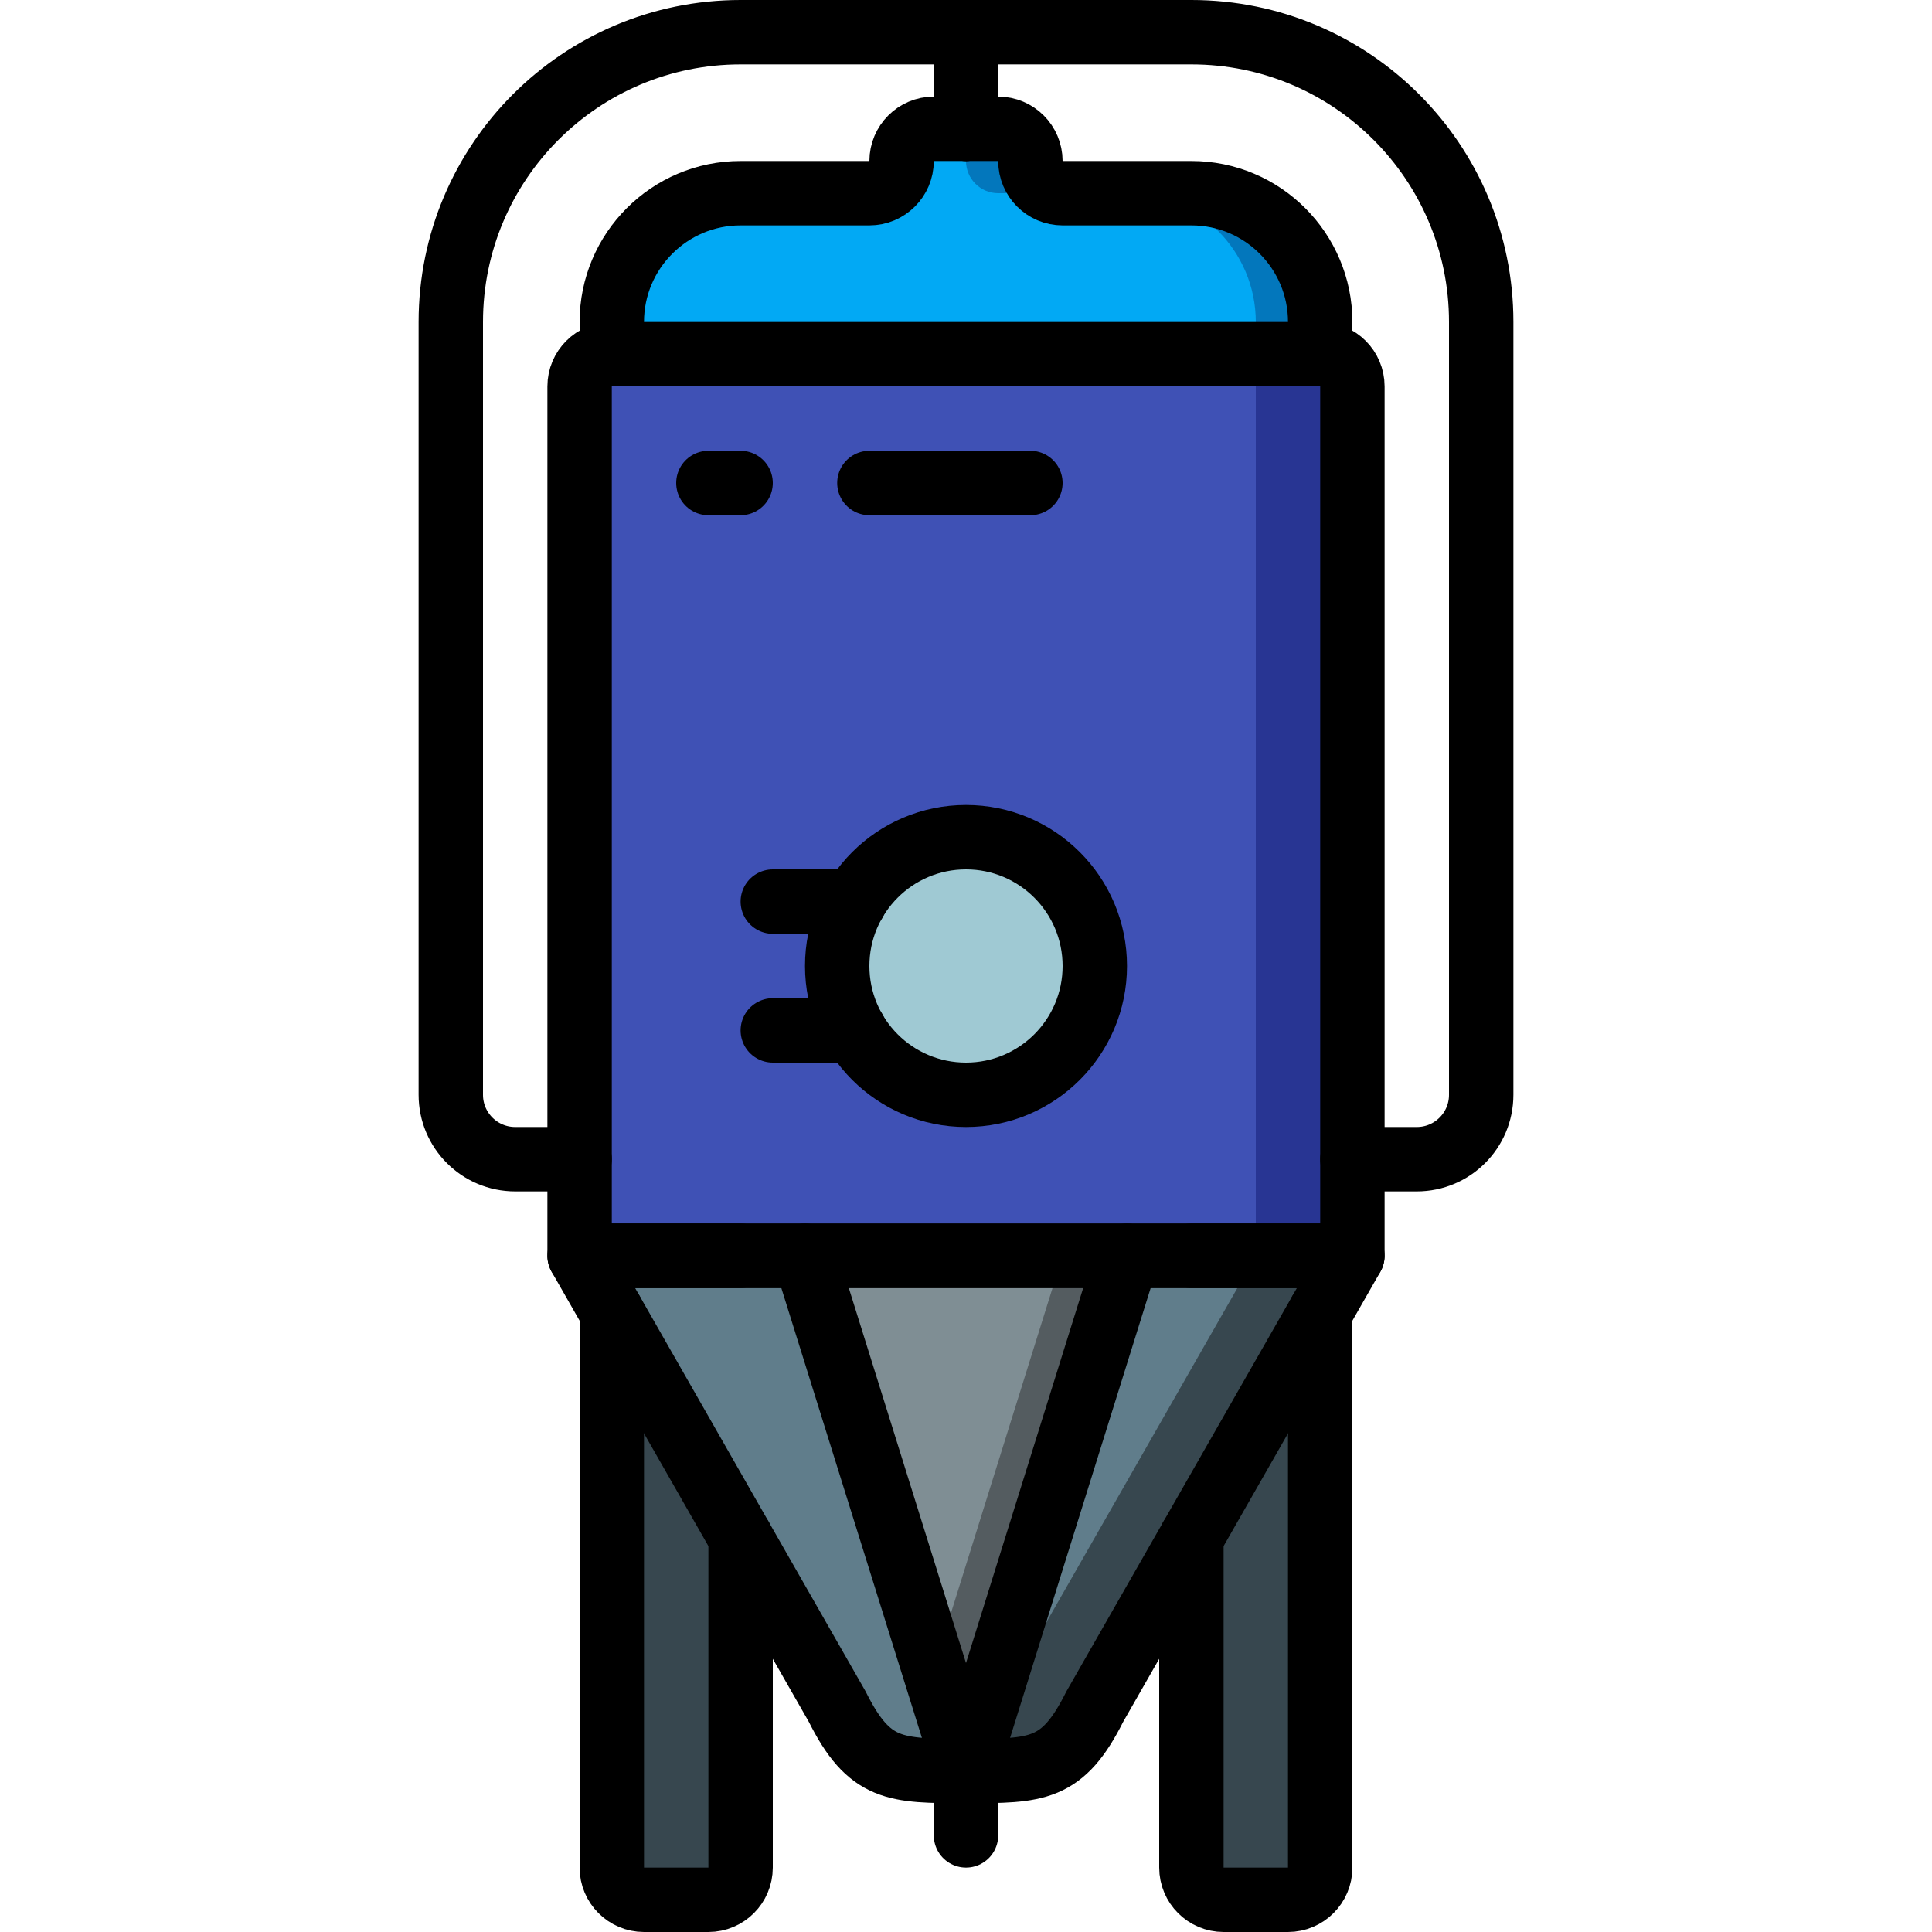
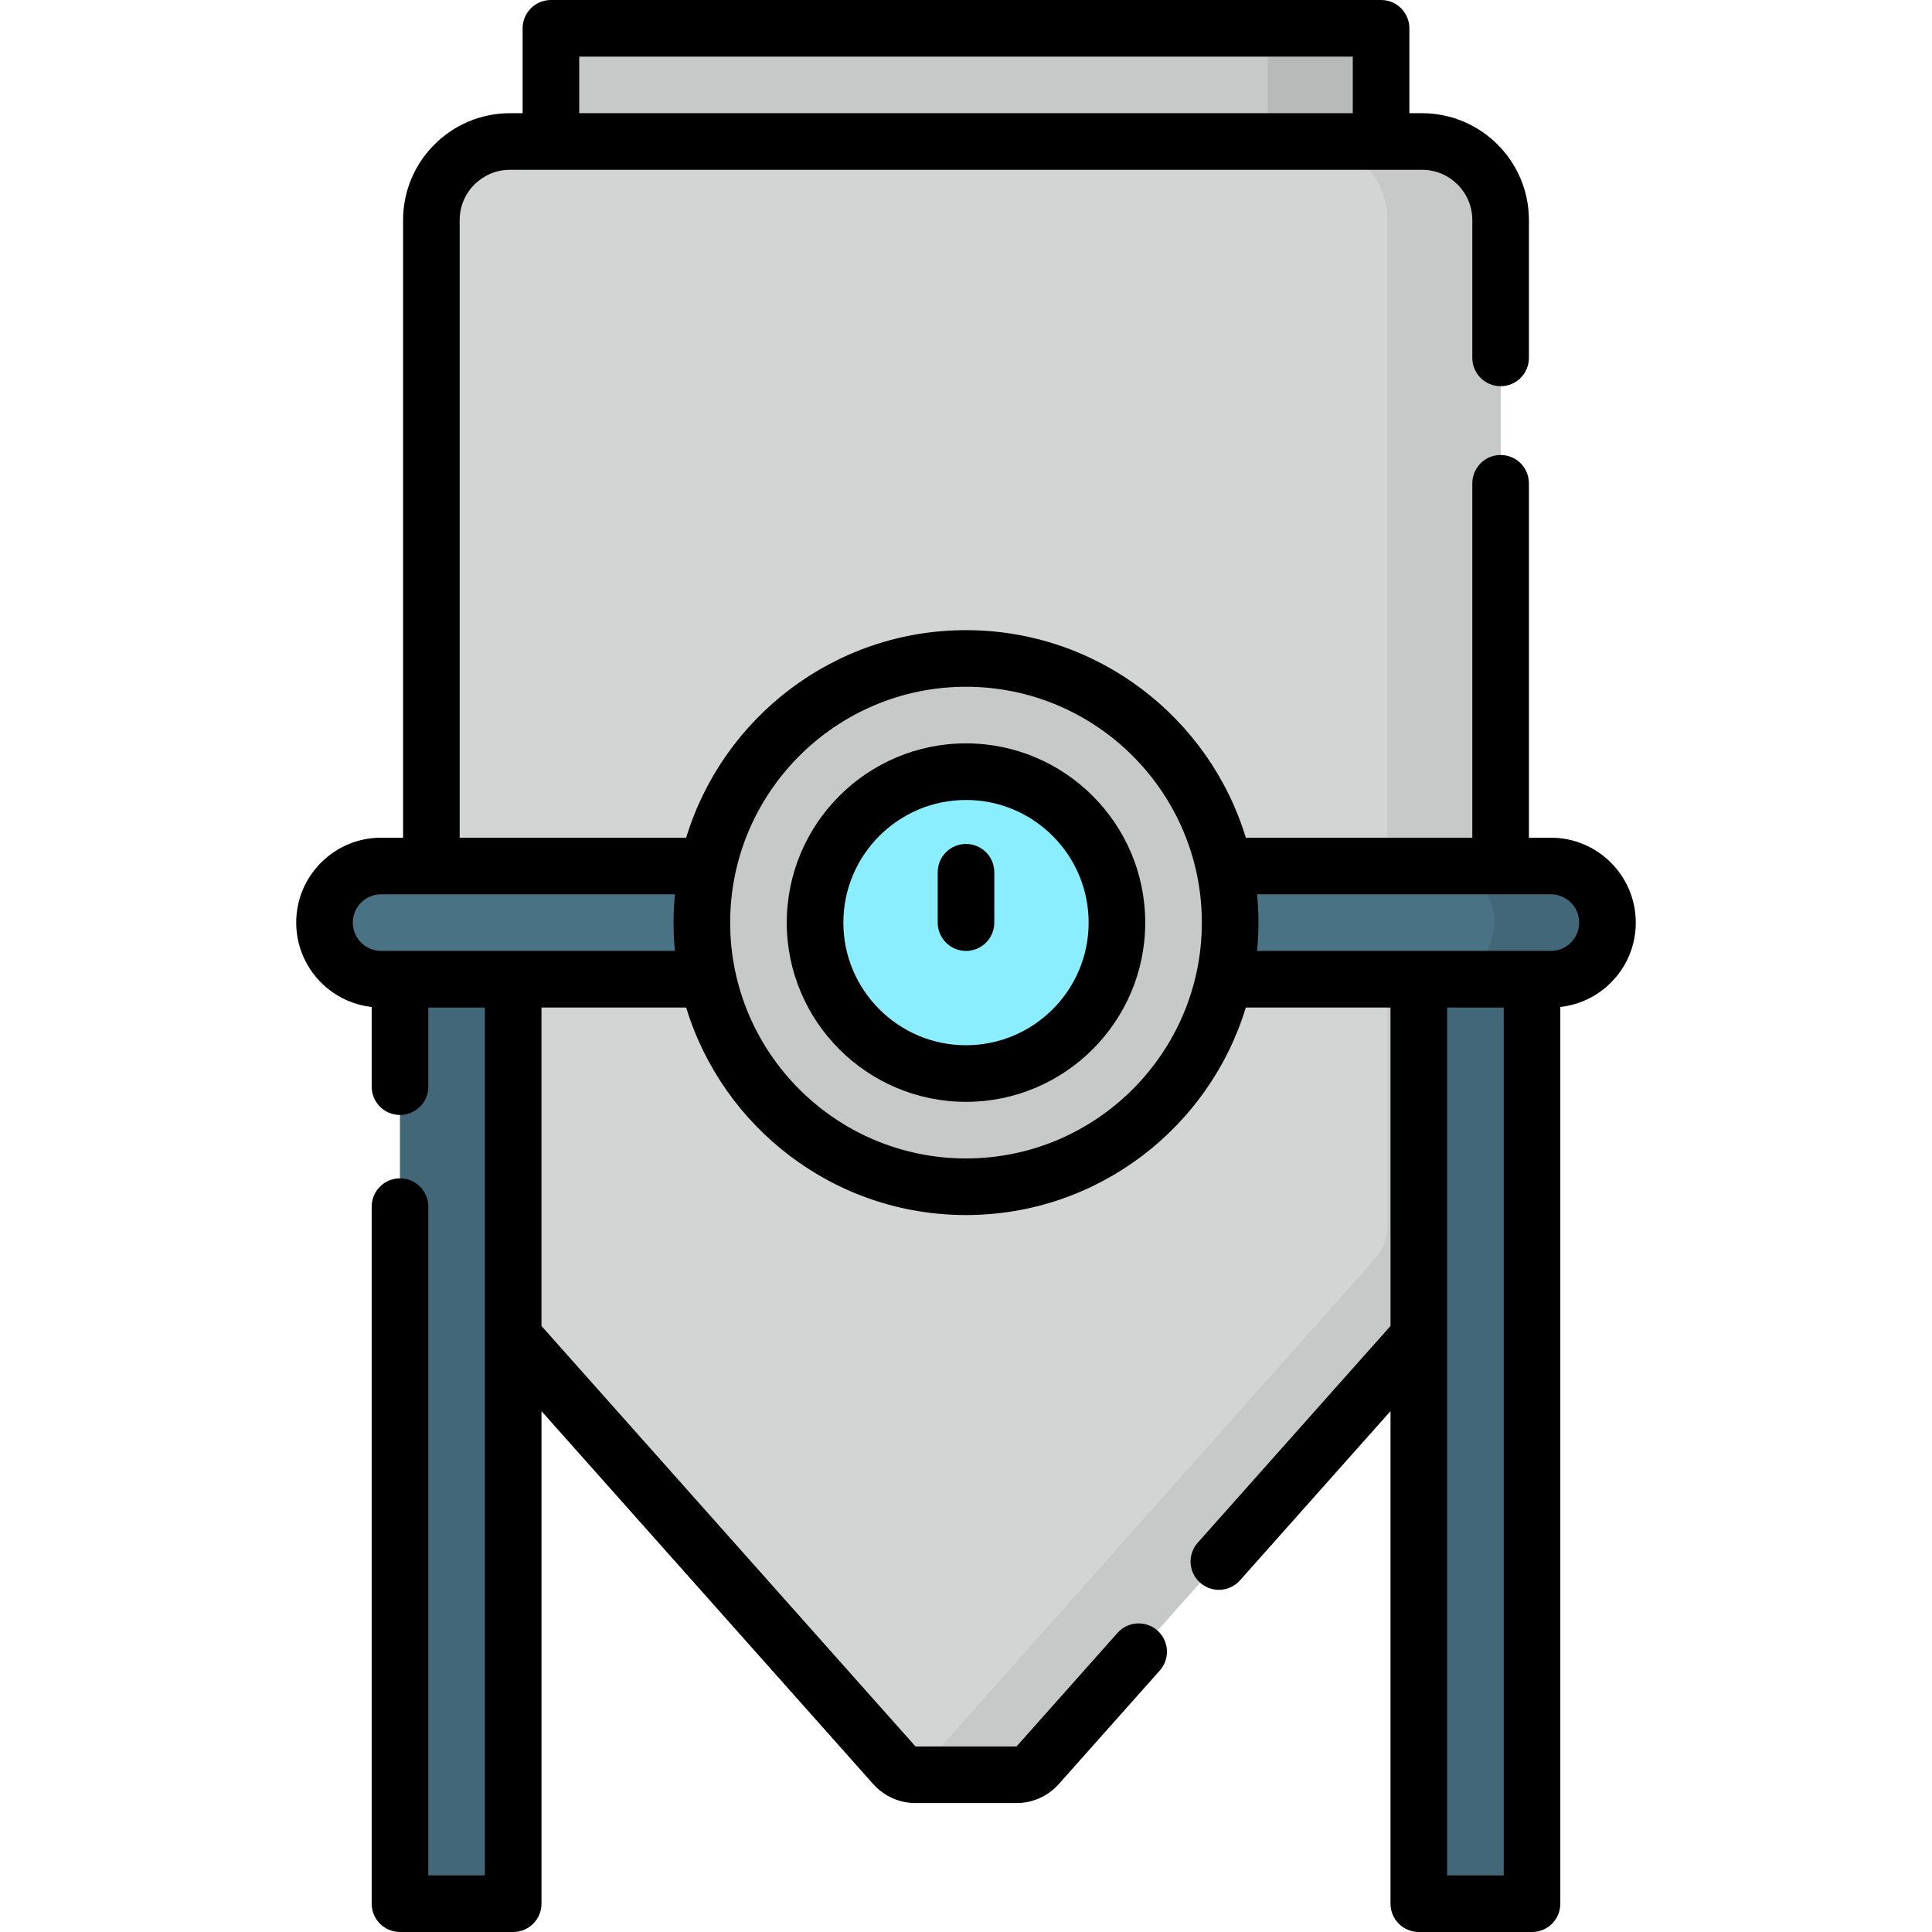
- <svg xmlns="http://www.w3.org/2000/svg" width="512" height="512" viewBox="0 0 34 60" version="1.1">
-   <defs />
-   <g id="Page-1" stroke="none" stroke-width="1" fill="none" fill-rule="evenodd">
-     <g id="005---Fermenting-Tank" transform="translate(1, 1)">
-       <path d="M27,9 L27,12 L5,12 L5,9 C5,6.791 6.791,5 9,5 L13,5 C13.552,5 14,4.552 14,4 C14,3.448 14.448,3 15,3 L17,3 C17.552,3 18,3.448 18,4 C18,4.552 18.448,5 19,5 L23,5 C25.209,5 27,6.791 27,9 Z" id="Shape" fill="#0377BC" fill-rule="nonzero" />
-       <path d="M25,9 L25,12 L5,12 L5,9 C5,6.791 6.791,5 9,5 L13,5 C13.552,5 14,4.552 14,4 C14,3.448 14.448,3 15,3 C15.552,3 16,3.448 16,4 C16,4.552 16.448,5 17,5 L21,5 C23.209,5 25,6.791 25,9 Z" id="Shape" fill="#02A9F4" fill-rule="nonzero" />
-       <path d="M28,11 L28,38 L16,43 L14.5,42.38 L4,38 L4,11 C4,10.448 4.448,10 5,10 L27,10 C27.552,10 28,10.448 28,11 Z" id="Shape" fill="#283593" fill-rule="nonzero" />
-       <path d="M25,11 L25,38 L14.5,42.38 L4,38 L4,11 C4,10.448 4.448,10 5,10 L24,10 C24.552,10 25,10.448 25,11 Z" id="Shape" fill="#3F51B5" fill-rule="nonzero" />
-       <circle id="Oval" fill="#9FC9D3" fill-rule="nonzero" cx="16" cy="29" r="4" />
-       <path d="M27,39.75 L27,57 C27,57.552 26.552,58 26,58 L24,58 C23.448,58 23,57.552 23,57 L23,46.75 L9,46.75 L9,57 C9,57.552 8.552,58 8,58 L6,58 C5.448,58 5,57.552 5,57 L5,39.75 L27,39.75 Z" id="Shape" fill="#37474F" fill-rule="nonzero" />
-       <path d="M28,38 L20,52 C19,54 18.21,54 16,54 C15.41,54 14.92,54 14.5,53.96 C13.35,53.86 12.73,53.47 12,52 L4,38 L28,38 Z" id="Shape" fill="#37474F" fill-rule="nonzero" />
-       <path d="M25,38 L17,52 C16.27,53.47 15.65,53.86 14.5,53.96 C13.35,53.86 12.73,53.47 12,52 L4,38 L25,38 Z" id="Shape" fill="#607D8B" fill-rule="nonzero" />
-       <polygon id="Shape" fill="#545C60" fill-rule="nonzero" points="21 38 16 54 15 50.8 11 38" />
-       <polygon id="Shape" fill="#7F8E94" fill-rule="nonzero" points="19 38 15 50.8 11 38" />
-       <path d="M5,10 L27,10 C27.552,10 28,10.448 28,11 L28,38 L4,38 L4,11 C4,10.448 4.448,10 5,10 Z" id="Shape" stroke="#000000" stroke-width="2" stroke-linecap="round" stroke-linejoin="round" />
-       <path d="M9,38 L5,38" id="Shape" stroke="#000000" stroke-width="2" stroke-linecap="round" stroke-linejoin="round" />
-       <path d="M9,46.75 L9,57 C9,57.552 8.552,58 8,58 L6,58 C5.448,58 5,57.552 5,57 L5,39.75" id="Shape" stroke="#000000" stroke-width="2" stroke-linecap="round" stroke-linejoin="round" />
-       <path d="M27,38 L23,38" id="Shape" stroke="#000000" stroke-width="2" stroke-linecap="round" stroke-linejoin="round" />
-       <path d="M27,39.75 L27,57 C27,57.552 26.552,58 26,58 L24,58 C23.448,58 23,57.552 23,57 L23,46.75" id="Shape" stroke="#000000" stroke-width="2" stroke-linecap="round" stroke-linejoin="round" />
-       <path d="M16,56 L16,54" id="Shape" stroke="#000000" stroke-width="2" stroke-linecap="round" stroke-linejoin="round" />
-       <path d="M4,35 L2,35 C0.895,35 0,34.105 0,33 L0,9 C-1.77635684e-15,4.029 4.029,8.8817842e-16 9,0 L16,0 L16,3" id="Shape" stroke="#000000" stroke-width="2" stroke-linecap="round" stroke-linejoin="round" />
-       <path d="M28,35 L30,35 C31.105,35 32,34.105 32,33 L32,9 C32,4.029 27.971,2.22044605e-16 23,0 L16,0 L16,3" id="Shape" stroke="#000000" stroke-width="2" stroke-linecap="round" stroke-linejoin="round" />
-       <path d="M5,10 L5,9 C5,6.791 6.791,5 9,5 L13,5 C13.552,5 14,4.552 14,4 C14,3.448 14.448,3 15,3 L17,3 C17.552,3 18,3.448 18,4 C18,4.552 18.448,5 19,5 L23,5 C25.209,5 27,6.791 27,9 L27,10" id="Shape" stroke="#000000" stroke-width="2" stroke-linecap="round" stroke-linejoin="round" />
-       <circle id="Oval" stroke="#000000" stroke-width="2" stroke-linecap="round" stroke-linejoin="round" cx="16" cy="29" r="4" />
-       <path d="M12.54,27 L10,27" id="Shape" stroke="#000000" stroke-width="2" stroke-linecap="round" stroke-linejoin="round" />
-       <path d="M12.54,31 L10,31" id="Shape" stroke="#000000" stroke-width="2" stroke-linecap="round" stroke-linejoin="round" />
-       <path d="M8,14 L9,14" id="Shape" stroke="#000000" stroke-width="2" stroke-linecap="round" stroke-linejoin="round" />
-       <path d="M13,14 L18,14" id="Shape" stroke="#000000" stroke-width="2" stroke-linecap="round" stroke-linejoin="round" />
-       <path d="M20,52 L28,38 L4,38 L12,52 C13,54 13.79,54 16,54 C18.21,54 19,54 20,52 Z" id="Shape" stroke="#000000" stroke-width="2" stroke-linecap="round" stroke-linejoin="round" />
-       <polyline id="Shape" stroke="#000000" stroke-width="2" stroke-linecap="round" stroke-linejoin="round" points="11 38 16 54 21 38" />
+ <svg xmlns="http://www.w3.org/2000/svg" id="Layer_1" enable-background="new 0 0 512 512" height="512" viewBox="0 0 512 512" width="512">
+   <g>
+     <path d="m274.984 467.819 119.393-134.23c2.126-2.39 3.3-5.477 3.3-8.675v-266.6c0-11.496-9.319-20.815-20.815-20.815h-241.724c-11.496 0-20.815 9.319-20.815 20.815v266.6c0 3.198 1.174 6.285 3.3 8.675l119.393 134.23c1.421 1.597 3.457 2.511 5.594 2.511h26.78c2.137 0 4.173-.914 5.594-2.511z" fill="#d2d5d4" />
+     <path d="m376.862 37.5h-30c11.496 0 20.815 9.319 20.815 20.815v266.6c0 3.198-1.174 6.285-3.3 8.675l-119.393 134.229c-1.057 1.189-2.456 1.998-3.984 2.334.525.115 1.064.177 1.61.177h26.78c2.138 0 4.173-.914 5.594-2.511l119.393-134.229c2.125-2.39 3.3-5.477 3.3-8.675v-266.6c-.001-11.496-9.32-20.815-20.815-20.815z" fill="#c7c9c8" />
+     <path d="m411 259.5h-310c-8.284 0-15-6.716-15-15 0-8.284 6.716-15 15-15h310c8.284 0 15 6.716 15 15 0 8.284-6.716 15-15 15z" fill="#497285" />
+     <path d="m411 229.5h-30c8.284 0 15 6.716 15 15s-6.716 15-15 15h30c8.284 0 15-6.716 15-15s-6.716-15-15-15z" fill="#426778" />
+     <g fill="#426778">
+       <path d="m106 259.5h30v245h-30z" />
+       <path d="m376 259.5h30v245h-30z" />
+     </g>
+     <path d="m146 7.5h220v30h-220z" fill="#c7c9c8" />
+     <path d="m336 7.5h30v30h-30z" fill="#b8bab9" />
+     <circle cx="256" cy="244.5" fill="#c7c9c8" r="70" />
+     <circle cx="256" cy="244.5" fill="#8aeeff" r="40" />
+     <g>
+       <path d="m433.5 244.5c0-12.406-10.094-22.5-22.5-22.5h-5.82v-93.923c0-4.143-3.357-7.5-7.5-7.5s-7.5 3.357-7.5 7.5v93.923h-60.022c-9.665-31.793-39.248-55-74.158-55s-64.493 23.207-74.158 55h-60.022v-163.69c0-7.339 5.975-13.31 13.319-13.31h241.721c7.345 0 13.319 5.971 13.319 13.31v36.536c0 4.143 3.357 7.5 7.5 7.5s7.5-3.357 7.5-7.5v-36.536c0-15.61-12.704-28.31-28.319-28.31h-3.36v-22.5c0-4.143-3.357-7.5-7.5-7.5h-220c-4.143 0-7.5 3.357-7.5 7.5v22.5h-3.36c-15.615 0-28.319 12.699-28.319 28.31v163.69h-5.821c-6.018 0-11.669 2.347-15.893 6.587-4.261 4.244-6.607 9.896-6.607 15.913 0 11.561 8.766 21.11 20 22.358v21.117c0 4.143 3.357 7.5 7.5 7.5s7.5-3.357 7.5-7.5v-20.975h15v230h-15v-177.23c0-4.143-3.357-7.5-7.5-7.5s-7.5 3.357-7.5 7.5v184.73c0 4.143 3.357 7.5 7.5 7.5h30c4.143 0 7.5-3.357 7.5-7.5v-130.534l87.912 98.835c2.839 3.196 6.921 5.029 11.198 5.029h26.779c4.277 0 8.359-1.833 11.194-5.025l26.774-30.102c2.753-3.095 2.476-7.835-.619-10.588-3.095-2.755-7.837-2.476-10.588.619l-26.76 30.096-26.767.006-99.123-111.439v-84.397h38.342c9.665 31.793 39.248 55 74.158 55s64.493-23.207 74.158-55h38.342v84.397l-51.093 57.44c-2.753 3.095-2.476 7.835.619 10.588 1.429 1.271 3.209 1.896 4.981 1.896 2.067 0 4.125-.85 5.606-2.516l39.886-44.841v130.536c0 4.143 3.357 7.5 7.5 7.5h30c4.143 0 7.5-3.357 7.5-7.5v-237.648c5.069-.557 9.76-2.792 13.393-6.439 4.261-4.244 6.608-9.895 6.608-15.913zm-280-229.5h205v15h-205zm-52.5 237c-4.136 0-7.5-3.364-7.5-7.5 0-2 .779-3.877 2.214-5.307 1.409-1.414 3.286-2.193 5.286-2.193h77.869c-.238 2.469-.369 4.969-.369 7.5s.131 5.031.369 7.5zm155 55c-34.463 0-62.5-28.037-62.5-62.5s28.037-62.5 62.5-62.5 62.5 28.037 62.5 62.5-28.037 62.5-62.5 62.5zm142.5 190h-15v-230h15zm17.786-247.193c-1.409 1.414-3.286 2.193-5.286 2.193h-77.869c.238-2.469.369-4.969.369-7.5s-.131-5.031-.369-7.5h77.869c4.136 0 7.5 3.364 7.5 7.5 0 2-.779 3.877-2.214 5.307z" />
+       <path d="m256 197c-26.191 0-47.5 21.309-47.5 47.5s21.309 47.5 47.5 47.5 47.5-21.309 47.5-47.5-21.309-47.5-47.5-47.5zm0 80c-17.921 0-32.5-14.579-32.5-32.5s14.579-32.5 32.5-32.5 32.5 14.579 32.5 32.5-14.579 32.5-32.5 32.5z" />
+       <path d="m256 223.654c-4.143 0-7.5 3.357-7.5 7.5v13.346c0 4.143 3.357 7.5 7.5 7.5s7.5-3.357 7.5-7.5v-13.346c0-4.142-3.357-7.5-7.5-7.5z" />
    </g>
  </g>
</svg>
